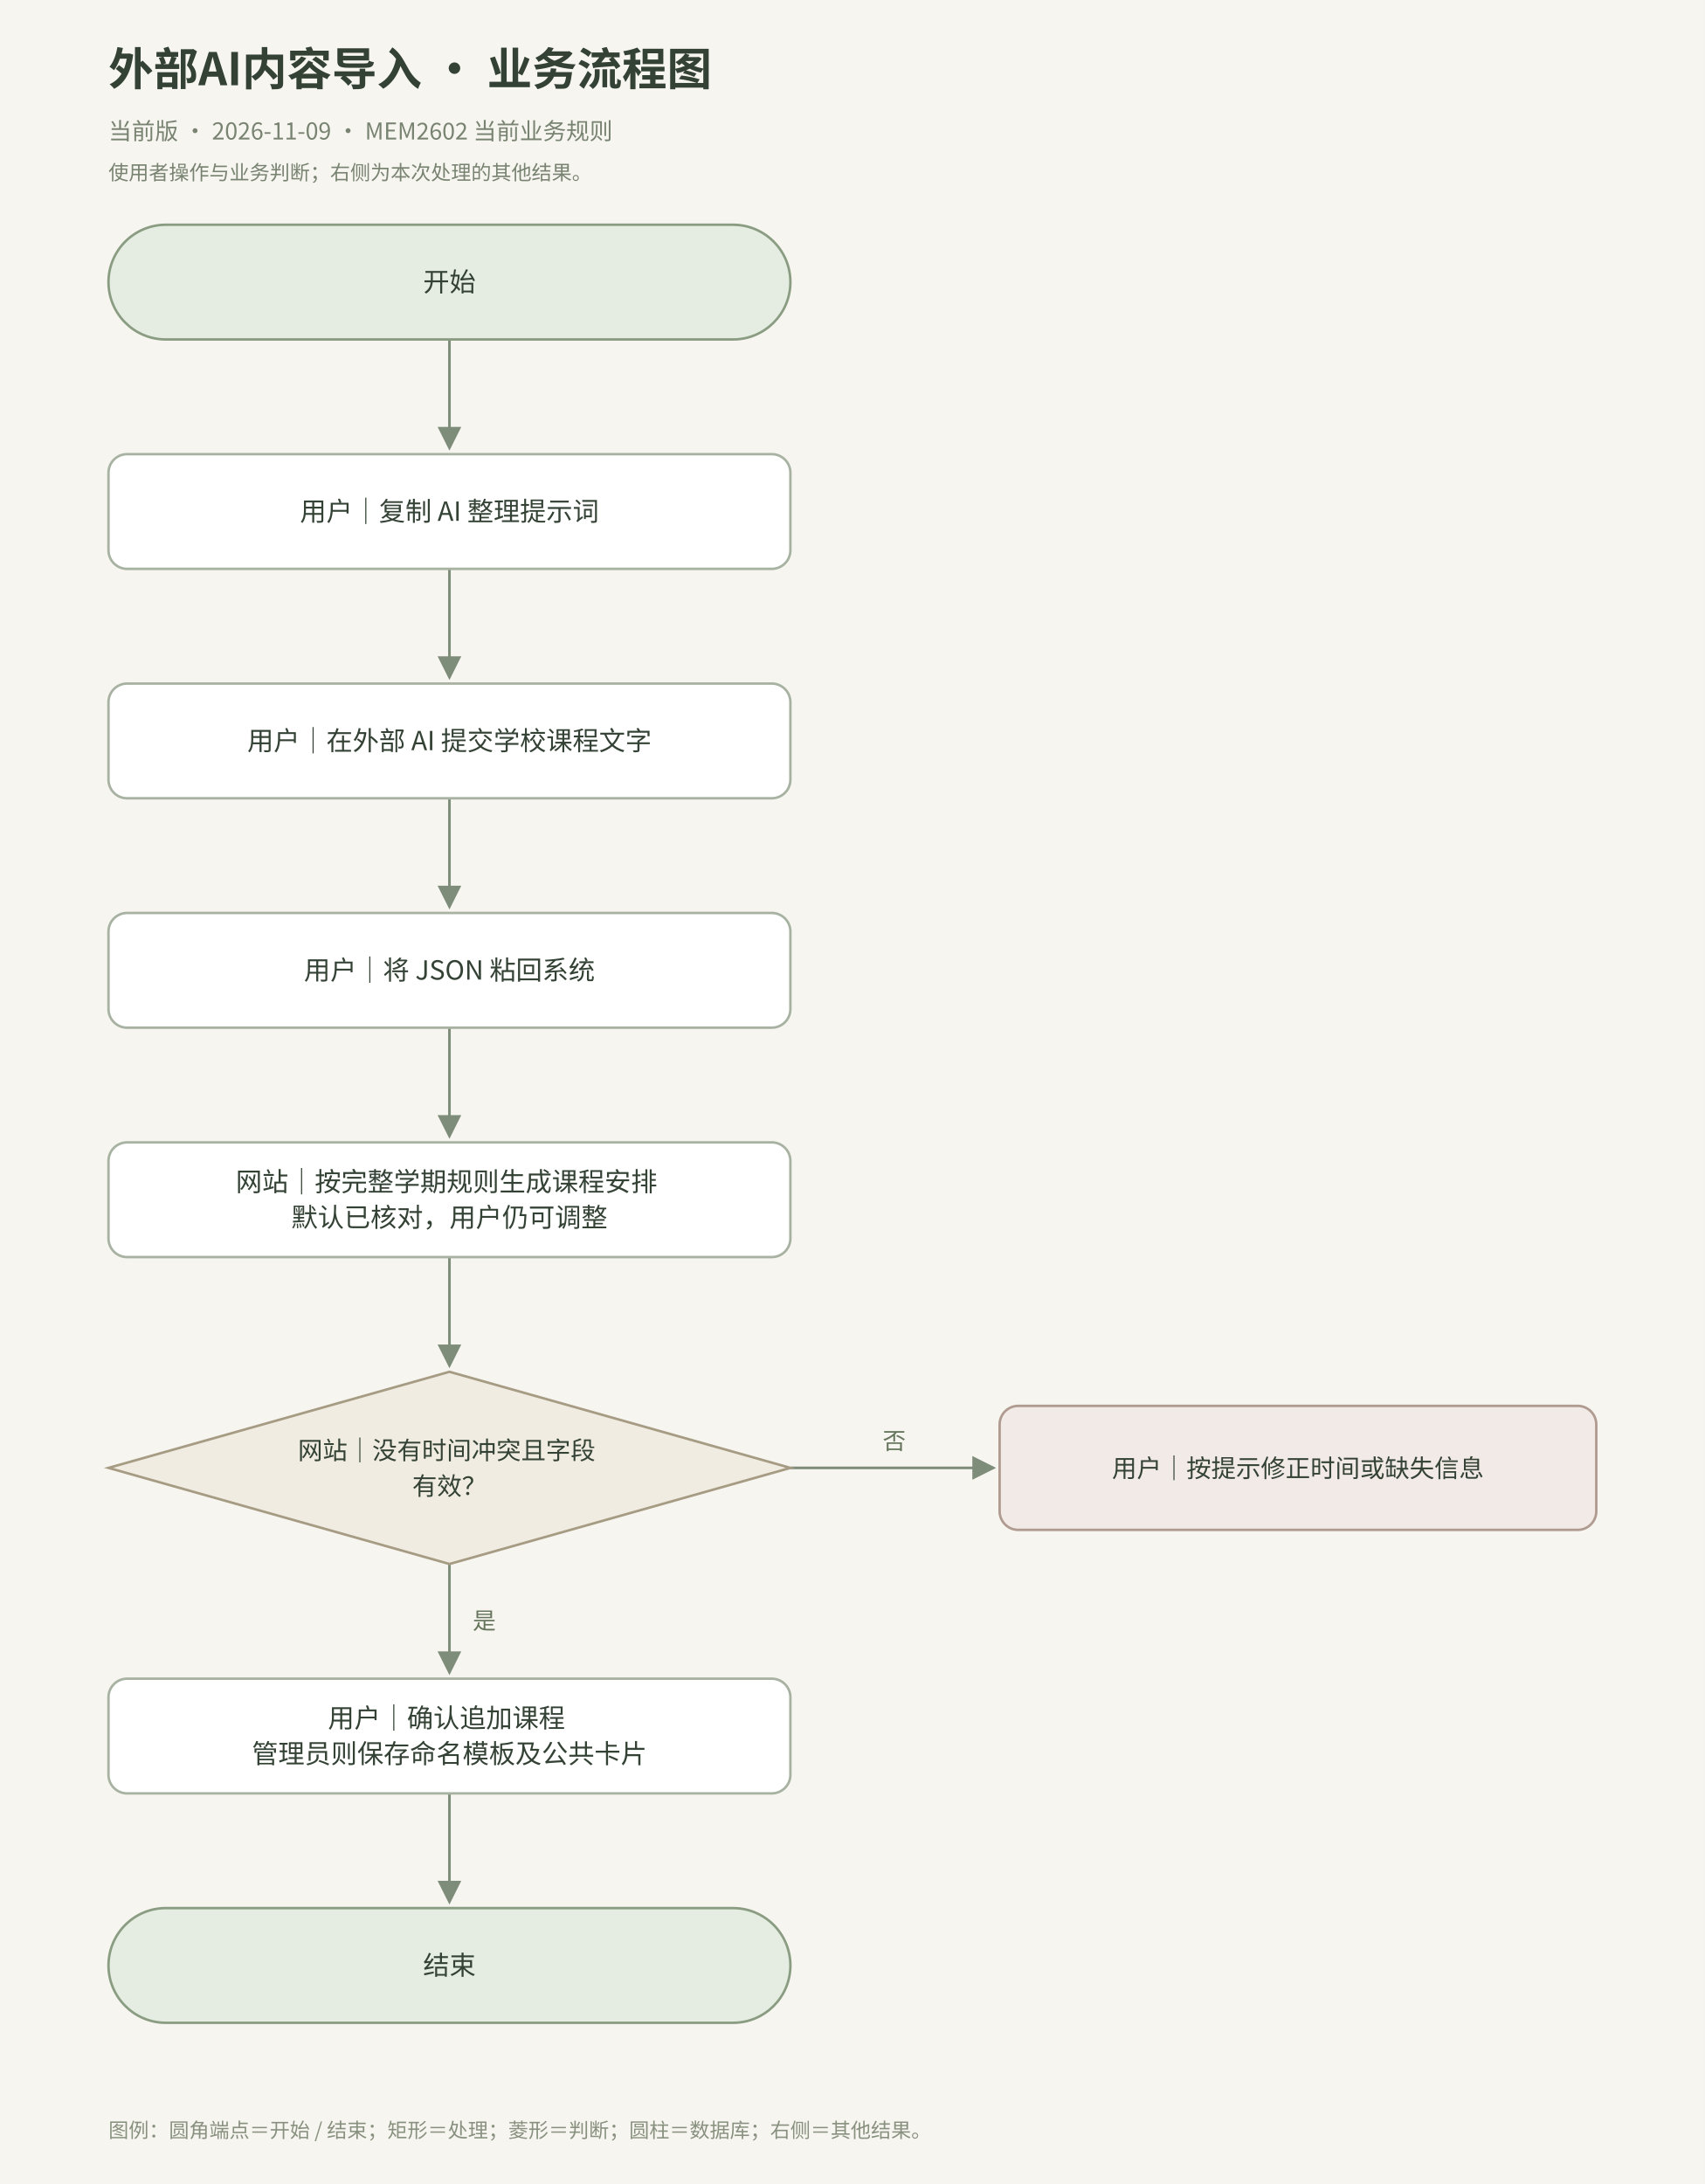
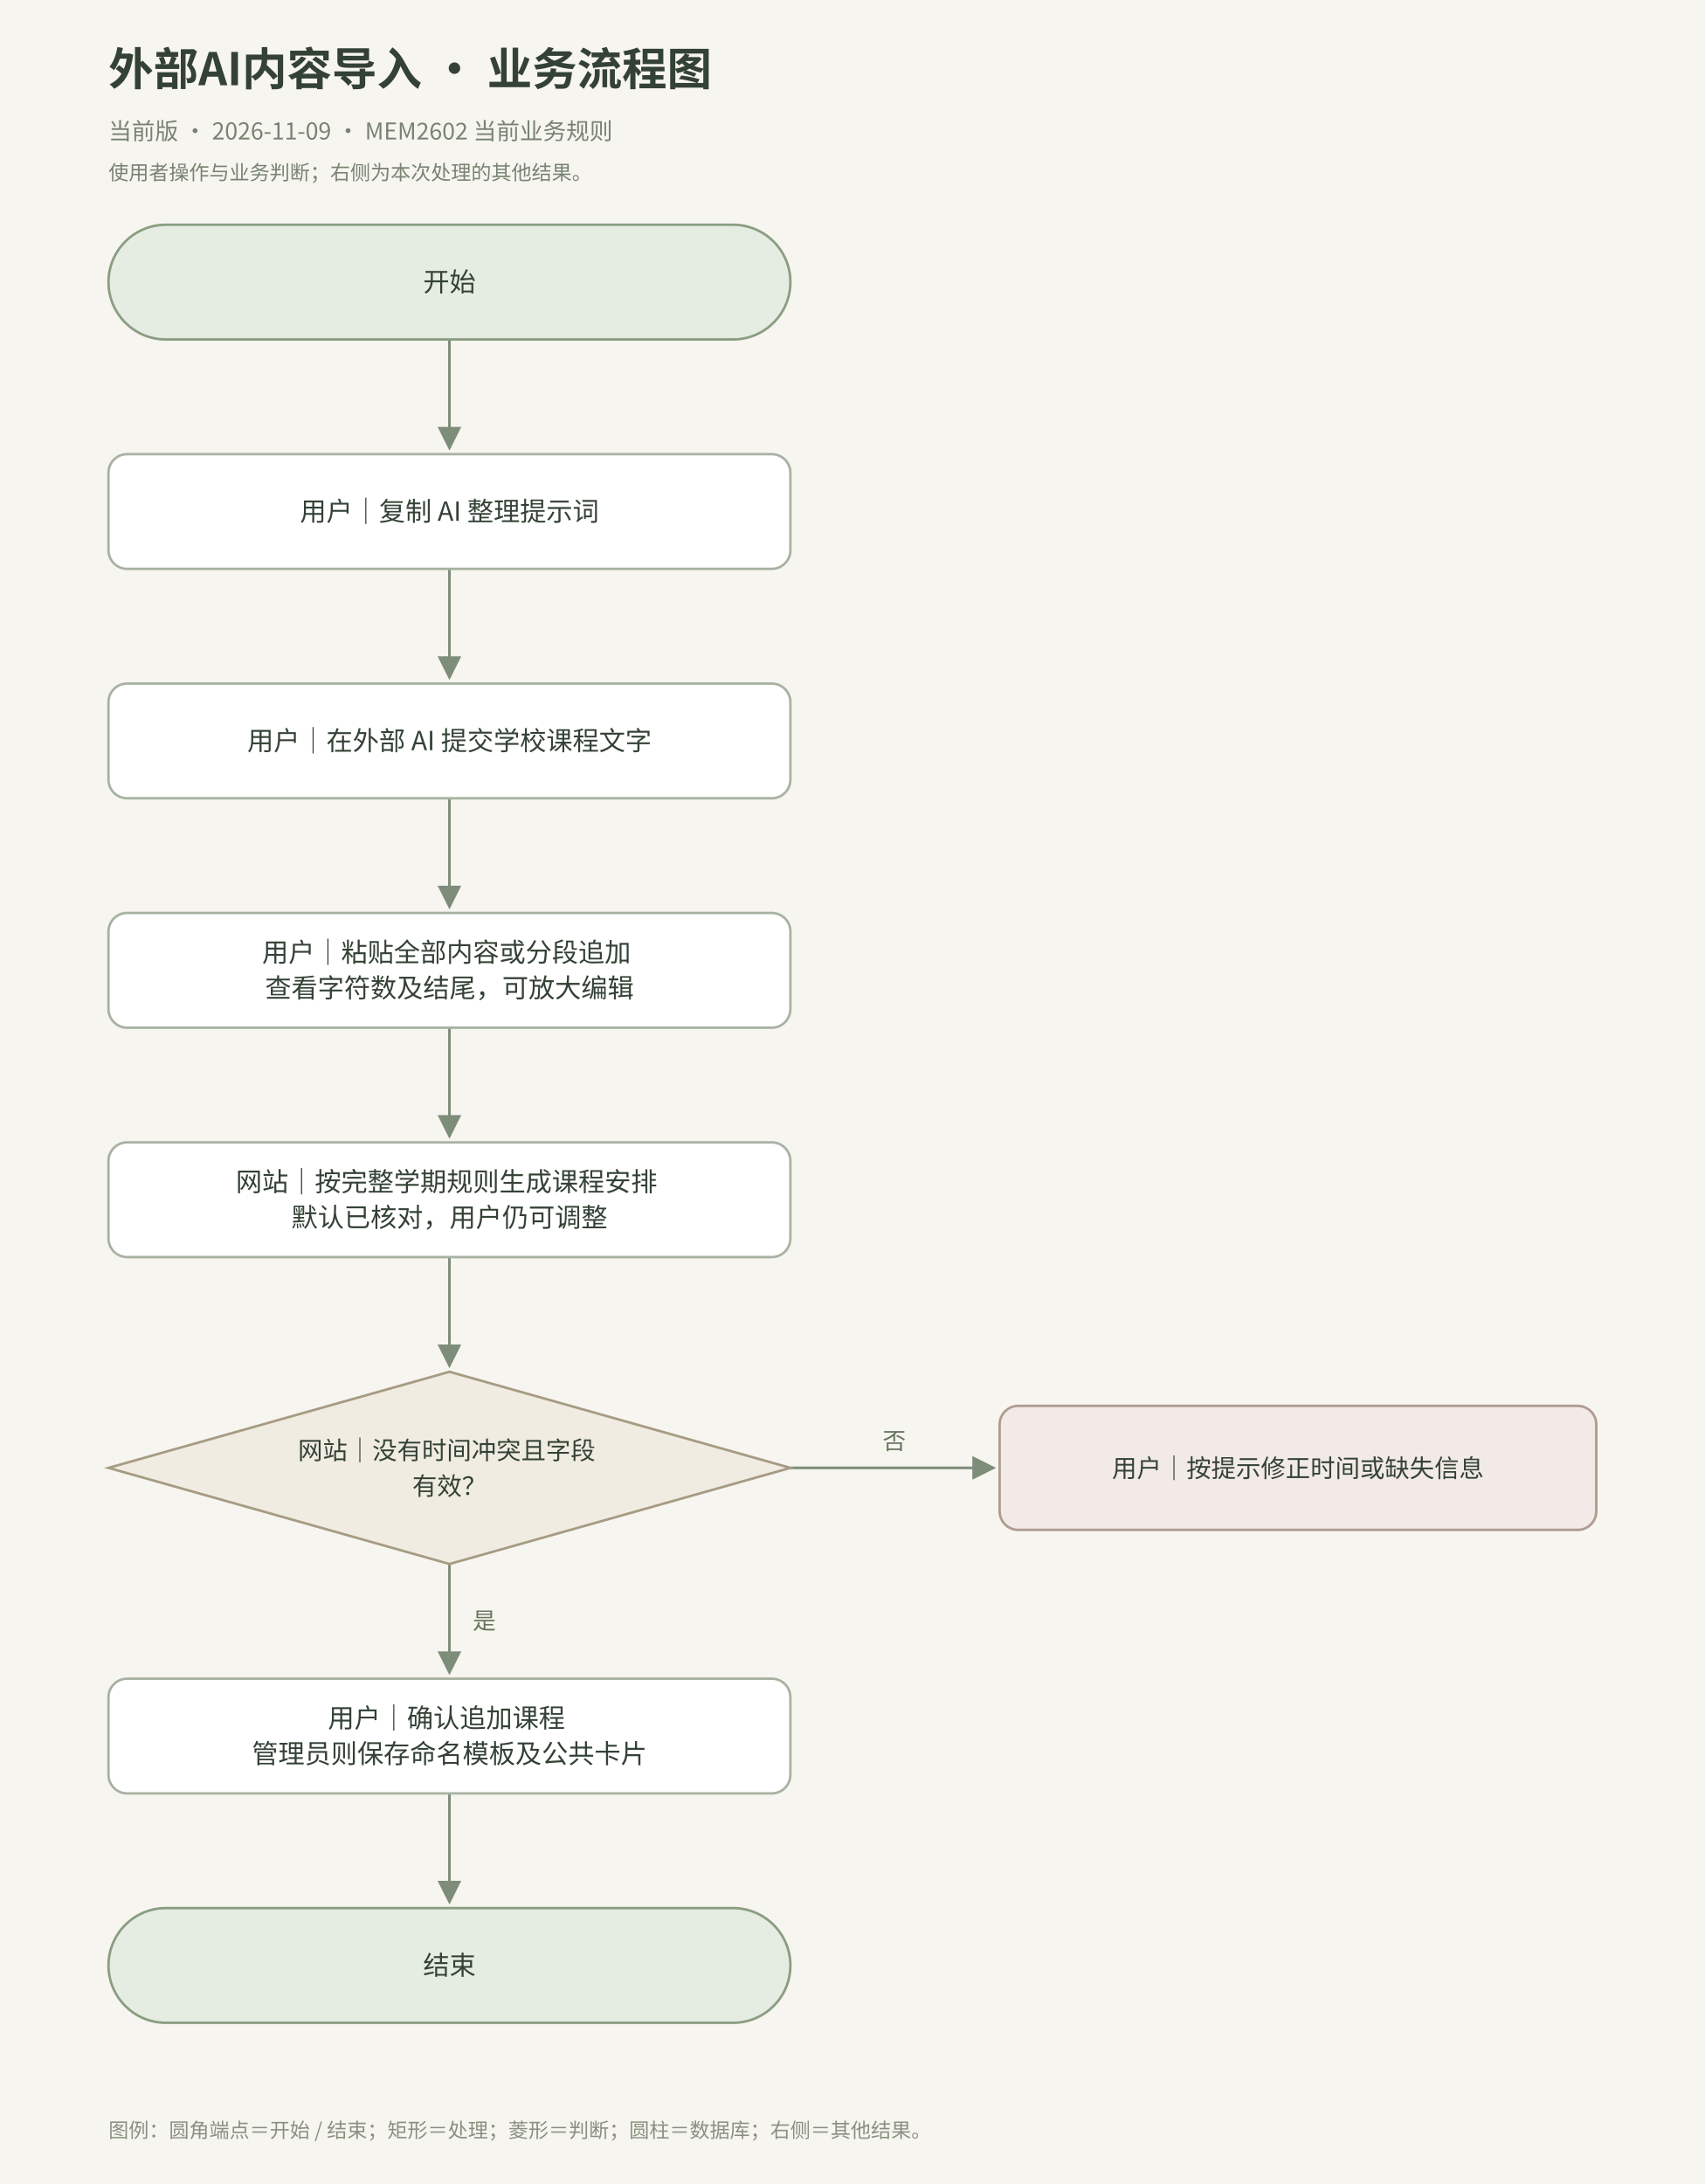
<svg xmlns="http://www.w3.org/2000/svg" width="1100" height="1409" viewBox="0 0 1100 1409" role="img" aria-labelledby="title desc">
  <defs>
    <marker id="arrow" markerWidth="9" markerHeight="9" refX="8" refY="4.5" orient="auto" markerUnits="strokeWidth">
      <path d="M0 0 L9 4.5 L0 9 Z" fill="#7E8C7A" />
    </marker>
  </defs>
  <rect width="1100" height="1409" fill="#F7F5F0" />
  <g font-family="'Microsoft YaHei','PingFang SC','Noto Sans CJK SC',sans-serif" fill="#344235">
    <text x="70" y="55" font-size="29" font-weight="700">外部AI内容导入 · 业务流程图</text>
    <text x="70" y="90" font-size="15" fill="#788371">当前版 · 2026-11-09 · MEM2602 当前业务规则</text>
    <text x="70" y="116" font-size="13" fill="#788371">使用者操作与业务判断；右侧为本次处理的其他结果。</text>
    <path d="M290.0 219 L290.0 289" stroke="#7E8C7A" stroke-width="1.7" fill="none" marker-end="url(#arrow)" />
    <path d="M290.0 367 L290.0 437" stroke="#7E8C7A" stroke-width="1.7" fill="none" marker-end="url(#arrow)" />
    <path d="M290.0 515 L290.0 585" stroke="#7E8C7A" stroke-width="1.7" fill="none" marker-end="url(#arrow)" />
    <path d="M290.0 663 L290.0 733" stroke="#7E8C7A" stroke-width="1.7" fill="none" marker-end="url(#arrow)" />
    <path d="M290.0 811 L290.0 881" stroke="#7E8C7A" stroke-width="1.7" fill="none" marker-end="url(#arrow)" />
    <path d="M510 947.0 L641 947.0" stroke="#7E8C7A" stroke-width="1.7" fill="none" marker-end="url(#arrow)" />
    <text x="569.5" y="935.0" font-size="15" fill="#66765D">否</text>
    <path d="M290.0 1009 L290.0 1079" stroke="#7E8C7A" stroke-width="1.7" fill="none" marker-end="url(#arrow)" />
    <text x="305.0" y="1051.0" font-size="15" fill="#66765D">是</text>
    <path d="M290.0 1157 L290.0 1227" stroke="#7E8C7A" stroke-width="1.7" fill="none" marker-end="url(#arrow)" />
    <rect x="70" y="145" width="440" height="74" rx="37.0" fill="#E5ECE2" stroke="#8A9D82" stroke-width="1.6" />
    <text text-anchor="middle" font-size="17">
      <tspan x="290.0" y="188.0">开始</tspan>
    </text>
    <rect x="70" y="293" width="440" height="74" rx="12" fill="#FFFFFF" stroke="#A8B2A2" stroke-width="1.6" />
    <text text-anchor="middle" font-size="17">
      <tspan x="290.0" y="336.0">用户｜复制 AI 整理提示词</tspan>
    </text>
    <rect x="70" y="441" width="440" height="74" rx="12" fill="#FFFFFF" stroke="#A8B2A2" stroke-width="1.6" />
    <text text-anchor="middle" font-size="17">
      <tspan x="290.0" y="484.0">用户｜在外部 AI 提交学校课程文字</tspan>
    </text>
    <rect x="70" y="589" width="440" height="74" rx="12" fill="#FFFFFF" stroke="#A8B2A2" stroke-width="1.6" />
    <text text-anchor="middle" font-size="17">
-       <tspan x="290.0" y="632.0">用户｜将 JSON 粘回系统</tspan>
+       <tspan x="290.0" y="620.5">用户｜粘贴全部内容或分段追加</tspan>
+       <tspan x="290.0" y="643.5">查看字符数及结尾，可放大编辑</tspan>
    </text>
    <rect x="70" y="737" width="440" height="74" rx="12" fill="#FFFFFF" stroke="#A8B2A2" stroke-width="1.6" />
    <text text-anchor="middle" font-size="17">
      <tspan x="290.0" y="768.5">网站｜按完整学期规则生成课程安排</tspan>
      <tspan x="290.0" y="791.5">默认已核对，用户仍可调整</tspan>
    </text>
    <polygon points="290.0,885 510,947.0 290.0,1009 70,947.0" fill="#F0ECE2" stroke="#A69B83" stroke-width="1.6" />
    <text text-anchor="middle" font-size="16">
      <tspan x="290.0" y="941.5">网站｜没有时间冲突且字段</tspan>
      <tspan x="290.0" y="964.5">有效？</tspan>
    </text>
    <rect x="645" y="907.0" width="385" height="80" rx="12" fill="#F2EAE6" stroke="#B09B91" stroke-width="1.6" />
    <text text-anchor="middle" font-size="16">
      <tspan x="837.5" y="953.0">用户｜按提示修正时间或缺失信息</tspan>
    </text>
    <rect x="70" y="1083" width="440" height="74" rx="12" fill="#FFFFFF" stroke="#A8B2A2" stroke-width="1.6" />
    <text text-anchor="middle" font-size="17">
      <tspan x="290.0" y="1114.5">用户｜确认追加课程</tspan>
      <tspan x="290.0" y="1137.5">管理员则保存命名模板及公共卡片</tspan>
    </text>
    <rect x="70" y="1231" width="440" height="74" rx="37.0" fill="#E5ECE2" stroke="#8A9D82" stroke-width="1.6" />
    <text text-anchor="middle" font-size="17">
      <tspan x="290.0" y="1274.0">结束</tspan>
    </text>
    <text x="70" y="1379" font-size="13" fill="#88917F">图例：圆角端点＝开始 / 结束；矩形＝处理；菱形＝判断；圆柱＝数据库；右侧＝其他结果。</text>
  </g>
</svg>
